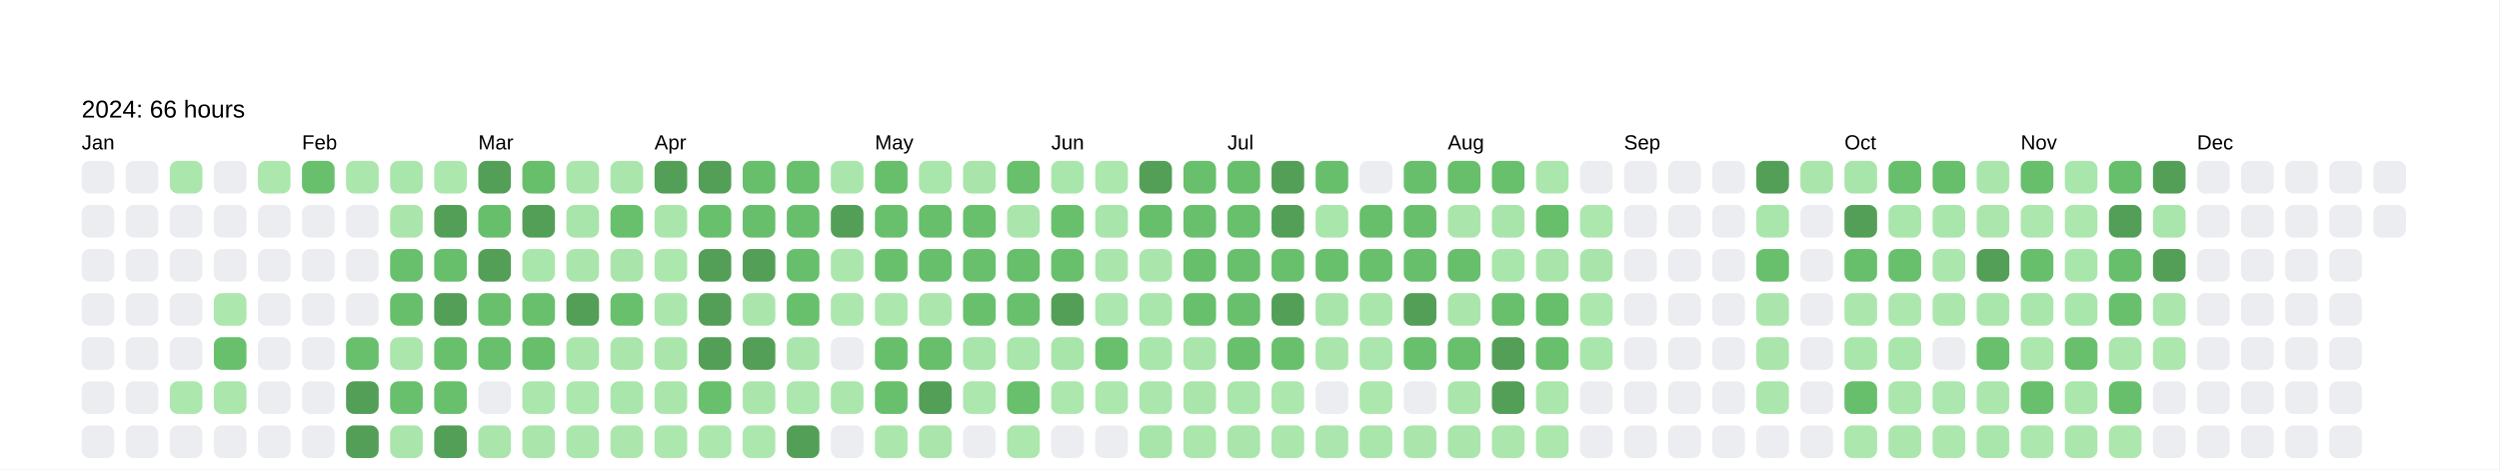
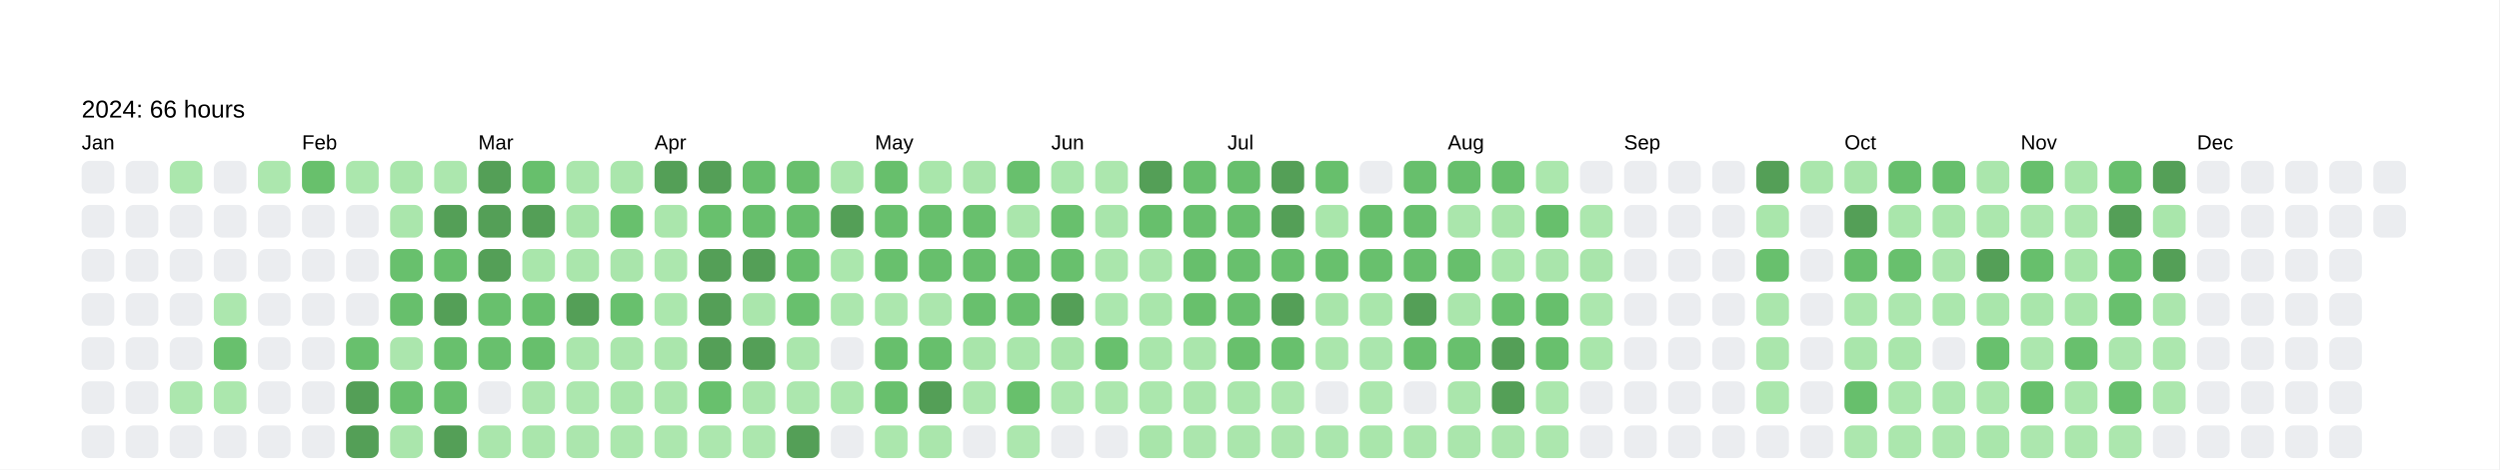
<svg xmlns="http://www.w3.org/2000/svg" baseProfile="full" height="57.5mm" version="1.1" viewBox="0,0,306.2,57.5" width="306.2mm">
  <defs />
  <rect fill="#FFFFFF" height="57.5" width="306.2" x="0" y="0" />
  <text fill="#000000" style="font-size:6px; font-family:Arial; font-weight:bold;" x="10" y="10" />
  <text fill="#000000" style="font-size:3px; font-family:Arial;" x="10" y="14.4">2024: 66 hours</text>
  <text fill="#000000" style="font-size:2.5px; font-family:Arial" x="10" y="18.3">Jan</text>
  <rect fill="#EBEDF0" height="4" rx="1" ry="1" width="4" x="10" y="19.7" />
  <rect fill="#EBEDF0" height="4" rx="1" ry="1" width="4" x="10" y="25.1" />
  <rect fill="#EBEDF0" height="4" rx="1" ry="1" width="4" x="10" y="30.5" />
  <rect fill="#EBEDF0" height="4" rx="1" ry="1" width="4" x="10" y="35.9" />
  <rect fill="#EBEDF0" height="4" rx="1" ry="1" width="4" x="10" y="41.3" />
  <rect fill="#EBEDF0" height="4" rx="1" ry="1" width="4" x="10" y="46.7" />
  <rect fill="#EBEDF0" height="4" rx="1" ry="1" width="4" x="10" y="52.1" />
  <rect fill="#EBEDF0" height="4" rx="1" ry="1" width="4" x="15.4" y="19.7" />
  <rect fill="#EBEDF0" height="4" rx="1" ry="1" width="4" x="15.4" y="25.1" />
  <rect fill="#EBEDF0" height="4" rx="1" ry="1" width="4" x="15.4" y="30.5" />
  <rect fill="#EBEDF0" height="4" rx="1" ry="1" width="4" x="15.4" y="35.9" />
  <rect fill="#EBEDF0" height="4" rx="1" ry="1" width="4" x="15.4" y="41.3" />
  <rect fill="#EBEDF0" height="4" rx="1" ry="1" width="4" x="15.4" y="46.7" />
  <rect fill="#EBEDF0" height="4" rx="1" ry="1" width="4" x="15.4" y="52.1" />
  <rect fill="#abe7ad" height="4" rx="1" ry="1" width="4" x="20.8" y="19.7" />
  <rect fill="#EBEDF0" height="4" rx="1" ry="1" width="4" x="20.8" y="25.1" />
  <rect fill="#EBEDF0" height="4" rx="1" ry="1" width="4" x="20.8" y="30.5" />
  <rect fill="#EBEDF0" height="4" rx="1" ry="1" width="4" x="20.8" y="35.9" />
  <rect fill="#EBEDF0" height="4" rx="1" ry="1" width="4" x="20.8" y="41.3" />
  <rect fill="#ace7ae" height="4" rx="1" ry="1" width="4" x="20.8" y="46.7" />
  <rect fill="#EBEDF0" height="4" rx="1" ry="1" width="4" x="20.8" y="52.1" />
  <rect fill="#EBEDF0" height="4" rx="1" ry="1" width="4" x="26.2" y="19.7" />
  <rect fill="#EBEDF0" height="4" rx="1" ry="1" width="4" x="26.2" y="25.1" />
  <rect fill="#EBEDF0" height="4" rx="1" ry="1" width="4" x="26.2" y="30.5" />
  <rect fill="#ace7ae" height="4" rx="1" ry="1" width="4" x="26.2" y="35.9" />
  <rect fill="#68c06d" height="4" rx="1" ry="1" width="4" x="26.2" y="41.3" />
  <rect fill="#abe7ad" height="4" rx="1" ry="1" width="4" x="26.2" y="46.7" />
  <rect fill="#EBEDF0" height="4" rx="1" ry="1" width="4" x="26.2" y="52.1" />
  <rect fill="#ace7ae" height="4" rx="1" ry="1" width="4" x="31.6" y="19.7" />
  <rect fill="#EBEDF0" height="4" rx="1" ry="1" width="4" x="31.6" y="25.1" />
  <rect fill="#EBEDF0" height="4" rx="1" ry="1" width="4" x="31.6" y="30.5" />
  <rect fill="#EBEDF0" height="4" rx="1" ry="1" width="4" x="31.6" y="35.9" />
  <rect fill="#EBEDF0" height="4" rx="1" ry="1" width="4" x="31.6" y="41.3" />
  <rect fill="#EBEDF0" height="4" rx="1" ry="1" width="4" x="31.6" y="46.7" />
  <rect fill="#EBEDF0" height="4" rx="1" ry="1" width="4" x="31.6" y="52.1" />
  <text fill="#000000" style="font-size:2.5px; font-family:Arial" x="37.0" y="18.3">Feb</text>
  <rect fill="#68c06c" height="4" rx="1" ry="1" width="4" x="37.0" y="19.7" />
  <rect fill="#EBEDF0" height="4" rx="1" ry="1" width="4" x="37.0" y="25.1" />
  <rect fill="#EBEDF0" height="4" rx="1" ry="1" width="4" x="37.0" y="30.5" />
  <rect fill="#EBEDF0" height="4" rx="1" ry="1" width="4" x="37.0" y="35.9" />
  <rect fill="#EBEDF0" height="4" rx="1" ry="1" width="4" x="37.0" y="41.3" />
  <rect fill="#EBEDF0" height="4" rx="1" ry="1" width="4" x="37.0" y="46.7" />
  <rect fill="#EBEDF0" height="4" rx="1" ry="1" width="4" x="37.0" y="52.1" />
  <rect fill="#abe7ad" height="4" rx="1" ry="1" width="4" x="42.4" y="19.7" />
  <rect fill="#EBEDF0" height="4" rx="1" ry="1" width="4" x="42.4" y="25.1" />
  <rect fill="#EBEDF0" height="4" rx="1" ry="1" width="4" x="42.4" y="30.5" />
  <rect fill="#EBEDF0" height="4" rx="1" ry="1" width="4" x="42.4" y="35.9" />
  <rect fill="#68c06d" height="4" rx="1" ry="1" width="4" x="42.4" y="41.3" />
  <rect fill="#549F57" height="4" rx="1" ry="1" width="4" x="42.4" y="46.7" />
  <rect fill="#549F57" height="4" rx="1" ry="1" width="4" x="42.4" y="52.1" />
  <rect fill="#a9e6ab" height="4" rx="1" ry="1" width="4" x="47.8" y="19.7" />
  <rect fill="#aae6ac" height="4" rx="1" ry="1" width="4" x="47.8" y="25.1" />
  <rect fill="#68c06d" height="4" rx="1" ry="1" width="4" x="47.8" y="30.5" />
  <rect fill="#67bf6c" height="4" rx="1" ry="1" width="4" x="47.8" y="35.9" />
  <rect fill="#abe6ad" height="4" rx="1" ry="1" width="4" x="47.8" y="41.3" />
  <rect fill="#68c06d" height="4" rx="1" ry="1" width="4" x="47.8" y="46.7" />
  <rect fill="#aae6ac" height="4" rx="1" ry="1" width="4" x="47.8" y="52.1" />
  <rect fill="#ace7ae" height="4" rx="1" ry="1" width="4" x="53.2" y="19.7" />
  <rect fill="#549F57" height="4" rx="1" ry="1" width="4" x="53.2" y="25.1" />
  <rect fill="#67bf6c" height="4" rx="1" ry="1" width="4" x="53.2" y="30.5" />
  <rect fill="#549F57" height="4" rx="1" ry="1" width="4" x="53.2" y="35.9" />
  <rect fill="#68c06d" height="4" rx="1" ry="1" width="4" x="53.2" y="41.3" />
  <rect fill="#68c06d" height="4" rx="1" ry="1" width="4" x="53.2" y="46.7" />
  <rect fill="#549F57" height="4" rx="1" ry="1" width="4" x="53.2" y="52.1" />
  <text fill="#000000" style="font-size:2.5px; font-family:Arial" x="58.6" y="18.3">Mar</text>
  <rect fill="#549F57" height="4" rx="1" ry="1" width="4" x="58.6" y="19.7" />
-   <rect fill="#67bf6c" height="4" rx="1" ry="1" width="4" x="58.6" y="25.1" />
+   <rect fill="#549F57" height="4" rx="1" ry="1" width="4" x="58.6" y="25.1" />
  <rect fill="#549F57" height="4" rx="1" ry="1" width="4" x="58.6" y="30.5" />
  <rect fill="#68c06d" height="4" rx="1" ry="1" width="4" x="58.6" y="35.9" />
  <rect fill="#68c06d" height="4" rx="1" ry="1" width="4" x="58.6" y="41.3" />
  <rect fill="#EBEDF0" height="4" rx="1" ry="1" width="4" x="58.6" y="46.7" />
  <rect fill="#aae6ac" height="4" rx="1" ry="1" width="4" x="58.6" y="52.1" />
  <rect fill="#67bf6c" height="4" rx="1" ry="1" width="4" x="64" y="19.7" />
  <rect fill="#549F57" height="4" rx="1" ry="1" width="4" x="64" y="25.1" />
  <rect fill="#a9e6ab" height="4" rx="1" ry="1" width="4" x="64" y="30.5" />
  <rect fill="#68c06d" height="4" rx="1" ry="1" width="4" x="64" y="35.9" />
  <rect fill="#67bf6c" height="4" rx="1" ry="1" width="4" x="64" y="41.3" />
  <rect fill="#abe6ad" height="4" rx="1" ry="1" width="4" x="64" y="46.7" />
  <rect fill="#aae6ac" height="4" rx="1" ry="1" width="4" x="64" y="52.1" />
  <rect fill="#aae6ac" height="4" rx="1" ry="1" width="4" x="69.4" y="19.7" />
  <rect fill="#a8e5aa" height="4" rx="1" ry="1" width="4" x="69.4" y="25.1" />
  <rect fill="#aae6ac" height="4" rx="1" ry="1" width="4" x="69.4" y="30.5" />
  <rect fill="#549F57" height="4" rx="1" ry="1" width="4" x="69.4" y="35.9" />
  <rect fill="#aae6ac" height="4" rx="1" ry="1" width="4" x="69.4" y="41.3" />
  <rect fill="#ace7ae" height="4" rx="1" ry="1" width="4" x="69.4" y="46.7" />
  <rect fill="#abe6ad" height="4" rx="1" ry="1" width="4" x="69.4" y="52.1" />
  <rect fill="#aae6ac" height="4" rx="1" ry="1" width="4" x="74.8" y="19.7" />
  <rect fill="#68c06d" height="4" rx="1" ry="1" width="4" x="74.8" y="25.1" />
  <rect fill="#a9e5ab" height="4" rx="1" ry="1" width="4" x="74.8" y="30.5" />
  <rect fill="#68c06d" height="4" rx="1" ry="1" width="4" x="74.8" y="35.9" />
  <rect fill="#aae6ac" height="4" rx="1" ry="1" width="4" x="74.8" y="41.3" />
  <rect fill="#a9e6ab" height="4" rx="1" ry="1" width="4" x="74.8" y="46.7" />
  <rect fill="#abe7ad" height="4" rx="1" ry="1" width="4" x="74.8" y="52.1" />
  <text fill="#000000" style="font-size:2.5px; font-family:Arial" x="80.2" y="18.3">Apr</text>
  <rect fill="#549F57" height="4" rx="1" ry="1" width="4" x="80.2" y="19.7" />
  <rect fill="#aae6ac" height="4" rx="1" ry="1" width="4" x="80.2" y="25.1" />
  <rect fill="#ace7ae" height="4" rx="1" ry="1" width="4" x="80.2" y="30.5" />
  <rect fill="#abe7ad" height="4" rx="1" ry="1" width="4" x="80.2" y="35.9" />
  <rect fill="#aae6ac" height="4" rx="1" ry="1" width="4" x="80.2" y="41.3" />
  <rect fill="#aae6ac" height="4" rx="1" ry="1" width="4" x="80.2" y="46.7" />
  <rect fill="#ace7ae" height="4" rx="1" ry="1" width="4" x="80.2" y="52.1" />
  <rect fill="#549F57" height="4" rx="1" ry="1" width="4" x="85.6" y="19.7" />
  <rect fill="#68c06d" height="4" rx="1" ry="1" width="4" x="85.6" y="25.1" />
  <rect fill="#549F57" height="4" rx="1" ry="1" width="4" x="85.6" y="30.5" />
  <rect fill="#549F57" height="4" rx="1" ry="1" width="4" x="85.6" y="35.9" />
  <rect fill="#549F57" height="4" rx="1" ry="1" width="4" x="85.6" y="41.3" />
  <rect fill="#68c06d" height="4" rx="1" ry="1" width="4" x="85.6" y="46.7" />
  <rect fill="#ace7ae" height="4" rx="1" ry="1" width="4" x="85.6" y="52.1" />
  <rect fill="#67bf6c" height="4" rx="1" ry="1" width="4" x="91" y="19.7" />
  <rect fill="#67bf6c" height="4" rx="1" ry="1" width="4" x="91" y="25.1" />
  <rect fill="#549F57" height="4" rx="1" ry="1" width="4" x="91" y="30.5" />
  <rect fill="#aae6ac" height="4" rx="1" ry="1" width="4" x="91" y="35.9" />
  <rect fill="#549F57" height="4" rx="1" ry="1" width="4" x="91" y="41.3" />
  <rect fill="#aae6ac" height="4" rx="1" ry="1" width="4" x="91" y="46.7" />
  <rect fill="#ace7ae" height="4" rx="1" ry="1" width="4" x="91" y="52.1" />
  <rect fill="#68bf6c" height="4" rx="1" ry="1" width="4" x="96.4" y="19.7" />
  <rect fill="#67bf6c" height="4" rx="1" ry="1" width="4" x="96.4" y="25.1" />
  <rect fill="#67bf6c" height="4" rx="1" ry="1" width="4" x="96.4" y="30.5" />
  <rect fill="#68c06d" height="4" rx="1" ry="1" width="4" x="96.4" y="35.9" />
  <rect fill="#aae6ac" height="4" rx="1" ry="1" width="4" x="96.4" y="41.3" />
  <rect fill="#ace7ae" height="4" rx="1" ry="1" width="4" x="96.4" y="46.7" />
  <rect fill="#549F57" height="4" rx="1" ry="1" width="4" x="96.4" y="52.1" />
  <rect fill="#aae6ac" height="4" rx="1" ry="1" width="4" x="101.8" y="19.7" />
  <rect fill="#549F57" height="4" rx="1" ry="1" width="4" x="101.8" y="25.1" />
  <rect fill="#abe7ad" height="4" rx="1" ry="1" width="4" x="101.8" y="30.5" />
  <rect fill="#ace7ae" height="4" rx="1" ry="1" width="4" x="101.8" y="35.9" />
  <rect fill="#EBEDF0" height="4" rx="1" ry="1" width="4" x="101.8" y="41.3" />
  <rect fill="#abe7ad" height="4" rx="1" ry="1" width="4" x="101.8" y="46.7" />
  <rect fill="#EBEDF0" height="4" rx="1" ry="1" width="4" x="101.8" y="52.1" />
  <text fill="#000000" style="font-size:2.5px; font-family:Arial" x="107.2" y="18.3">May</text>
  <rect fill="#67bf6c" height="4" rx="1" ry="1" width="4" x="107.2" y="19.7" />
  <rect fill="#68c06d" height="4" rx="1" ry="1" width="4" x="107.2" y="25.1" />
  <rect fill="#68c06d" height="4" rx="1" ry="1" width="4" x="107.2" y="30.5" />
  <rect fill="#ace7ae" height="4" rx="1" ry="1" width="4" x="107.2" y="35.9" />
  <rect fill="#67bf6c" height="4" rx="1" ry="1" width="4" x="107.2" y="41.3" />
  <rect fill="#68c06d" height="4" rx="1" ry="1" width="4" x="107.2" y="46.7" />
  <rect fill="#abe7ad" height="4" rx="1" ry="1" width="4" x="107.2" y="52.1" />
  <rect fill="#a9e6ab" height="4" rx="1" ry="1" width="4" x="112.6" y="19.7" />
  <rect fill="#67bf6c" height="4" rx="1" ry="1" width="4" x="112.6" y="25.1" />
  <rect fill="#67bf6c" height="4" rx="1" ry="1" width="4" x="112.6" y="30.5" />
  <rect fill="#abe6ad" height="4" rx="1" ry="1" width="4" x="112.6" y="35.9" />
  <rect fill="#67bf6c" height="4" rx="1" ry="1" width="4" x="112.6" y="41.3" />
  <rect fill="#549F57" height="4" rx="1" ry="1" width="4" x="112.6" y="46.7" />
  <rect fill="#aae6ac" height="4" rx="1" ry="1" width="4" x="112.6" y="52.1" />
  <rect fill="#a9e5ab" height="4" rx="1" ry="1" width="4" x="118" y="19.7" />
  <rect fill="#68c06d" height="4" rx="1" ry="1" width="4" x="118" y="25.1" />
  <rect fill="#68c06d" height="4" rx="1" ry="1" width="4" x="118" y="30.5" />
  <rect fill="#68c06d" height="4" rx="1" ry="1" width="4" x="118" y="35.9" />
  <rect fill="#a8e5aa" height="4" rx="1" ry="1" width="4" x="118" y="41.3" />
  <rect fill="#ace7ae" height="4" rx="1" ry="1" width="4" x="118" y="46.7" />
  <rect fill="#EBEDF0" height="4" rx="1" ry="1" width="4" x="118" y="52.1" />
  <rect fill="#68c06d" height="4" rx="1" ry="1" width="4" x="123.4" y="19.7" />
  <rect fill="#aae6ac" height="4" rx="1" ry="1" width="4" x="123.4" y="25.1" />
  <rect fill="#67bf6c" height="4" rx="1" ry="1" width="4" x="123.4" y="30.5" />
  <rect fill="#68c06d" height="4" rx="1" ry="1" width="4" x="123.4" y="35.9" />
  <rect fill="#a9e6ab" height="4" rx="1" ry="1" width="4" x="123.4" y="41.3" />
  <rect fill="#68c06c" height="4" rx="1" ry="1" width="4" x="123.4" y="46.7" />
  <rect fill="#ace7ae" height="4" rx="1" ry="1" width="4" x="123.4" y="52.1" />
  <text fill="#000000" style="font-size:2.5px; font-family:Arial" x="128.8" y="18.3">Jun</text>
  <rect fill="#a9e6ac" height="4" rx="1" ry="1" width="4" x="128.8" y="19.7" />
  <rect fill="#68c06d" height="4" rx="1" ry="1" width="4" x="128.8" y="25.1" />
  <rect fill="#68c06d" height="4" rx="1" ry="1" width="4" x="128.8" y="30.5" />
  <rect fill="#549F57" height="4" rx="1" ry="1" width="4" x="128.8" y="35.9" />
  <rect fill="#a8e5aa" height="4" rx="1" ry="1" width="4" x="128.8" y="41.3" />
  <rect fill="#ace7ae" height="4" rx="1" ry="1" width="4" x="128.8" y="46.7" />
  <rect fill="#EBEDF0" height="4" rx="1" ry="1" width="4" x="128.8" y="52.1" />
  <rect fill="#ace7ae" height="4" rx="1" ry="1" width="4" x="134.2" y="19.7" />
  <rect fill="#a8e5ab" height="4" rx="1" ry="1" width="4" x="134.2" y="25.1" />
  <rect fill="#aae6ac" height="4" rx="1" ry="1" width="4" x="134.2" y="30.5" />
  <rect fill="#abe7ae" height="4" rx="1" ry="1" width="4" x="134.2" y="35.9" />
  <rect fill="#68c06d" height="4" rx="1" ry="1" width="4" x="134.2" y="41.3" />
  <rect fill="#ace7ae" height="4" rx="1" ry="1" width="4" x="134.2" y="46.7" />
  <rect fill="#EBEDF0" height="4" rx="1" ry="1" width="4" x="134.2" y="52.1" />
  <rect fill="#549F57" height="4" rx="1" ry="1" width="4" x="139.6" y="19.7" />
  <rect fill="#67bf6c" height="4" rx="1" ry="1" width="4" x="139.6" y="25.1" />
  <rect fill="#aae6ac" height="4" rx="1" ry="1" width="4" x="139.6" y="30.5" />
  <rect fill="#a9e6ab" height="4" rx="1" ry="1" width="4" x="139.6" y="35.9" />
  <rect fill="#a9e6ab" height="4" rx="1" ry="1" width="4" x="139.6" y="41.3" />
  <rect fill="#abe7ad" height="4" rx="1" ry="1" width="4" x="139.6" y="46.7" />
  <rect fill="#a8e5aa" height="4" rx="1" ry="1" width="4" x="139.6" y="52.1" />
  <rect fill="#68c06d" height="4" rx="1" ry="1" width="4" x="145" y="19.7" />
  <rect fill="#68c06d" height="4" rx="1" ry="1" width="4" x="145" y="25.1" />
  <rect fill="#67bf6c" height="4" rx="1" ry="1" width="4" x="145" y="30.5" />
  <rect fill="#68c06c" height="4" rx="1" ry="1" width="4" x="145" y="35.9" />
  <rect fill="#aae6ac" height="4" rx="1" ry="1" width="4" x="145" y="41.3" />
  <rect fill="#aae6ac" height="4" rx="1" ry="1" width="4" x="145" y="46.7" />
  <rect fill="#abe6ad" height="4" rx="1" ry="1" width="4" x="145" y="52.1" />
  <text fill="#000000" style="font-size:2.5px; font-family:Arial" x="150.4" y="18.3">Jul</text>
  <rect fill="#67bf6c" height="4" rx="1" ry="1" width="4" x="150.4" y="19.7" />
  <rect fill="#68c06d" height="4" rx="1" ry="1" width="4" x="150.4" y="25.1" />
  <rect fill="#68c06d" height="4" rx="1" ry="1" width="4" x="150.4" y="30.5" />
  <rect fill="#68c06d" height="4" rx="1" ry="1" width="4" x="150.4" y="35.9" />
  <rect fill="#68c06c" height="4" rx="1" ry="1" width="4" x="150.4" y="41.3" />
  <rect fill="#a9e6ab" height="4" rx="1" ry="1" width="4" x="150.4" y="46.7" />
  <rect fill="#aae6ac" height="4" rx="1" ry="1" width="4" x="150.4" y="52.1" />
  <rect fill="#549F57" height="4" rx="1" ry="1" width="4" x="155.8" y="19.7" />
  <rect fill="#549F57" height="4" rx="1" ry="1" width="4" x="155.8" y="25.1" />
  <rect fill="#68c06d" height="4" rx="1" ry="1" width="4" x="155.8" y="30.5" />
  <rect fill="#549F57" height="4" rx="1" ry="1" width="4" x="155.8" y="35.9" />
  <rect fill="#68c06d" height="4" rx="1" ry="1" width="4" x="155.8" y="41.3" />
  <rect fill="#ace7ae" height="4" rx="1" ry="1" width="4" x="155.8" y="46.7" />
  <rect fill="#abe6ad" height="4" rx="1" ry="1" width="4" x="155.8" y="52.1" />
  <rect fill="#67bf6c" height="4" rx="1" ry="1" width="4" x="161.2" y="19.7" />
  <rect fill="#a9e6ab" height="4" rx="1" ry="1" width="4" x="161.2" y="25.1" />
  <rect fill="#68c06d" height="4" rx="1" ry="1" width="4" x="161.2" y="30.5" />
  <rect fill="#a8e5aa" height="4" rx="1" ry="1" width="4" x="161.2" y="35.9" />
  <rect fill="#aae6ac" height="4" rx="1" ry="1" width="4" x="161.2" y="41.3" />
  <rect fill="#EBEDF0" height="4" rx="1" ry="1" width="4" x="161.2" y="46.7" />
  <rect fill="#aae6ad" height="4" rx="1" ry="1" width="4" x="161.2" y="52.1" />
  <rect fill="#EBEDF0" height="4" rx="1" ry="1" width="4" x="166.6" y="19.7" />
  <rect fill="#67bf6c" height="4" rx="1" ry="1" width="4" x="166.6" y="25.1" />
  <rect fill="#68c06d" height="4" rx="1" ry="1" width="4" x="166.6" y="30.5" />
  <rect fill="#a9e6ab" height="4" rx="1" ry="1" width="4" x="166.6" y="35.9" />
  <rect fill="#aae6ad" height="4" rx="1" ry="1" width="4" x="166.6" y="41.3" />
  <rect fill="#ace7ae" height="4" rx="1" ry="1" width="4" x="166.6" y="46.7" />
  <rect fill="#a9e6ab" height="4" rx="1" ry="1" width="4" x="166.6" y="52.1" />
  <rect fill="#67bf6c" height="4" rx="1" ry="1" width="4" x="172" y="19.7" />
  <rect fill="#67bf6c" height="4" rx="1" ry="1" width="4" x="172" y="25.1" />
  <rect fill="#67bf6c" height="4" rx="1" ry="1" width="4" x="172" y="30.5" />
  <rect fill="#549F57" height="4" rx="1" ry="1" width="4" x="172" y="35.9" />
  <rect fill="#68c06d" height="4" rx="1" ry="1" width="4" x="172" y="41.3" />
  <rect fill="#EBEDF0" height="4" rx="1" ry="1" width="4" x="172" y="46.7" />
  <rect fill="#aae6ac" height="4" rx="1" ry="1" width="4" x="172" y="52.1" />
  <text fill="#000000" style="font-size:2.5px; font-family:Arial" x="177.4" y="18.3">Aug</text>
  <rect fill="#67bf6c" height="4" rx="1" ry="1" width="4" x="177.4" y="19.7" />
  <rect fill="#aae6ac" height="4" rx="1" ry="1" width="4" x="177.4" y="25.1" />
  <rect fill="#67bf6c" height="4" rx="1" ry="1" width="4" x="177.4" y="30.5" />
  <rect fill="#aae6ac" height="4" rx="1" ry="1" width="4" x="177.4" y="35.9" />
  <rect fill="#68c06d" height="4" rx="1" ry="1" width="4" x="177.4" y="41.3" />
  <rect fill="#aae6ac" height="4" rx="1" ry="1" width="4" x="177.4" y="46.7" />
  <rect fill="#aae6ac" height="4" rx="1" ry="1" width="4" x="177.4" y="52.1" />
  <rect fill="#68c06d" height="4" rx="1" ry="1" width="4" x="182.8" y="19.7" />
  <rect fill="#a8e5aa" height="4" rx="1" ry="1" width="4" x="182.8" y="25.1" />
  <rect fill="#a9e6ab" height="4" rx="1" ry="1" width="4" x="182.8" y="30.5" />
  <rect fill="#68c06d" height="4" rx="1" ry="1" width="4" x="182.8" y="35.9" />
  <rect fill="#549F57" height="4" rx="1" ry="1" width="4" x="182.8" y="41.3" />
  <rect fill="#549F57" height="4" rx="1" ry="1" width="4" x="182.8" y="46.7" />
  <rect fill="#abe6ad" height="4" rx="1" ry="1" width="4" x="182.8" y="52.1" />
  <rect fill="#abe7ad" height="4" rx="1" ry="1" width="4" x="188.2" y="19.7" />
  <rect fill="#67bf6c" height="4" rx="1" ry="1" width="4" x="188.2" y="25.1" />
  <rect fill="#a9e5ab" height="4" rx="1" ry="1" width="4" x="188.2" y="30.5" />
  <rect fill="#67bf6c" height="4" rx="1" ry="1" width="4" x="188.2" y="35.9" />
  <rect fill="#68c06d" height="4" rx="1" ry="1" width="4" x="188.2" y="41.3" />
  <rect fill="#abe7ad" height="4" rx="1" ry="1" width="4" x="188.2" y="46.7" />
  <rect fill="#ace7ae" height="4" rx="1" ry="1" width="4" x="188.2" y="52.1" />
  <rect fill="#EBEDF0" height="4" rx="1" ry="1" width="4" x="193.6" y="19.7" />
  <rect fill="#ace7ae" height="4" rx="1" ry="1" width="4" x="193.6" y="25.1" />
  <rect fill="#a9e5ab" height="4" rx="1" ry="1" width="4" x="193.6" y="30.5" />
  <rect fill="#ace7ae" height="4" rx="1" ry="1" width="4" x="193.6" y="35.9" />
  <rect fill="#a9e6ab" height="4" rx="1" ry="1" width="4" x="193.6" y="41.3" />
  <rect fill="#EBEDF0" height="4" rx="1" ry="1" width="4" x="193.6" y="46.7" />
  <rect fill="#EBEDF0" height="4" rx="1" ry="1" width="4" x="193.6" y="52.1" />
  <text fill="#000000" style="font-size:2.5px; font-family:Arial" x="199" y="18.3">Sep</text>
  <rect fill="#EBEDF0" height="4" rx="1" ry="1" width="4" x="199" y="19.7" />
  <rect fill="#EBEDF0" height="4" rx="1" ry="1" width="4" x="199" y="25.1" />
  <rect fill="#EBEDF0" height="4" rx="1" ry="1" width="4" x="199" y="30.5" />
  <rect fill="#EBEDF0" height="4" rx="1" ry="1" width="4" x="199" y="35.9" />
  <rect fill="#EBEDF0" height="4" rx="1" ry="1" width="4" x="199" y="41.3" />
  <rect fill="#EBEDF0" height="4" rx="1" ry="1" width="4" x="199" y="46.7" />
  <rect fill="#EBEDF0" height="4" rx="1" ry="1" width="4" x="199" y="52.1" />
  <rect fill="#EBEDF0" height="4" rx="1" ry="1" width="4" x="204.4" y="19.7" />
  <rect fill="#EBEDF0" height="4" rx="1" ry="1" width="4" x="204.4" y="25.1" />
  <rect fill="#EBEDF0" height="4" rx="1" ry="1" width="4" x="204.4" y="30.5" />
  <rect fill="#EBEDF0" height="4" rx="1" ry="1" width="4" x="204.4" y="35.9" />
  <rect fill="#EBEDF0" height="4" rx="1" ry="1" width="4" x="204.4" y="41.3" />
  <rect fill="#EBEDF0" height="4" rx="1" ry="1" width="4" x="204.4" y="46.7" />
  <rect fill="#EBEDF0" height="4" rx="1" ry="1" width="4" x="204.4" y="52.1" />
  <rect fill="#EBEDF0" height="4" rx="1" ry="1" width="4" x="209.8" y="19.7" />
  <rect fill="#EBEDF0" height="4" rx="1" ry="1" width="4" x="209.8" y="25.1" />
  <rect fill="#EBEDF0" height="4" rx="1" ry="1" width="4" x="209.8" y="30.5" />
  <rect fill="#EBEDF0" height="4" rx="1" ry="1" width="4" x="209.8" y="35.9" />
  <rect fill="#EBEDF0" height="4" rx="1" ry="1" width="4" x="209.8" y="41.3" />
  <rect fill="#EBEDF0" height="4" rx="1" ry="1" width="4" x="209.8" y="46.7" />
  <rect fill="#EBEDF0" height="4" rx="1" ry="1" width="4" x="209.8" y="52.1" />
  <rect fill="#549F57" height="4" rx="1" ry="1" width="4" x="215.2" y="19.7" />
  <rect fill="#a9e6ab" height="4" rx="1" ry="1" width="4" x="215.2" y="25.1" />
  <rect fill="#68c06d" height="4" rx="1" ry="1" width="4" x="215.2" y="30.5" />
  <rect fill="#aae6ac" height="4" rx="1" ry="1" width="4" x="215.2" y="35.9" />
  <rect fill="#aae6ac" height="4" rx="1" ry="1" width="4" x="215.2" y="41.3" />
  <rect fill="#abe7ad" height="4" rx="1" ry="1" width="4" x="215.2" y="46.7" />
  <rect fill="#EBEDF0" height="4" rx="1" ry="1" width="4" x="215.2" y="52.1" />
  <rect fill="#aae6ac" height="4" rx="1" ry="1" width="4" x="220.6" y="19.7" />
  <rect fill="#EBEDF0" height="4" rx="1" ry="1" width="4" x="220.6" y="25.1" />
  <rect fill="#EBEDF0" height="4" rx="1" ry="1" width="4" x="220.6" y="30.5" />
  <rect fill="#EBEDF0" height="4" rx="1" ry="1" width="4" x="220.6" y="35.9" />
  <rect fill="#EBEDF0" height="4" rx="1" ry="1" width="4" x="220.6" y="41.3" />
  <rect fill="#EBEDF0" height="4" rx="1" ry="1" width="4" x="220.6" y="46.7" />
  <rect fill="#EBEDF0" height="4" rx="1" ry="1" width="4" x="220.6" y="52.1" />
  <text fill="#000000" style="font-size:2.5px; font-family:Arial" x="226" y="18.3">Oct</text>
  <rect fill="#a8e5aa" height="4" rx="1" ry="1" width="4" x="226" y="19.7" />
  <rect fill="#549F57" height="4" rx="1" ry="1" width="4" x="226" y="25.1" />
  <rect fill="#67bf6c" height="4" rx="1" ry="1" width="4" x="226" y="30.5" />
  <rect fill="#abe7ad" height="4" rx="1" ry="1" width="4" x="226" y="35.9" />
  <rect fill="#a9e6ab" height="4" rx="1" ry="1" width="4" x="226" y="41.3" />
  <rect fill="#67bf6c" height="4" rx="1" ry="1" width="4" x="226" y="46.7" />
  <rect fill="#ace7ae" height="4" rx="1" ry="1" width="4" x="226" y="52.1" />
  <rect fill="#67bf6c" height="4" rx="1" ry="1" width="4" x="231.4" y="19.7" />
  <rect fill="#a9e6ab" height="4" rx="1" ry="1" width="4" x="231.4" y="25.1" />
  <rect fill="#68c06d" height="4" rx="1" ry="1" width="4" x="231.4" y="30.5" />
  <rect fill="#ace7ae" height="4" rx="1" ry="1" width="4" x="231.4" y="35.9" />
  <rect fill="#a9e6ab" height="4" rx="1" ry="1" width="4" x="231.4" y="41.3" />
  <rect fill="#abe7ad" height="4" rx="1" ry="1" width="4" x="231.4" y="46.7" />
  <rect fill="#abe7ad" height="4" rx="1" ry="1" width="4" x="231.4" y="52.1" />
  <rect fill="#67bf6c" height="4" rx="1" ry="1" width="4" x="236.8" y="19.7" />
  <rect fill="#a9e6ab" height="4" rx="1" ry="1" width="4" x="236.8" y="25.1" />
  <rect fill="#abe6ad" height="4" rx="1" ry="1" width="4" x="236.8" y="30.5" />
  <rect fill="#abe7ad" height="4" rx="1" ry="1" width="4" x="236.8" y="35.9" />
  <rect fill="#EBEDF0" height="4" rx="1" ry="1" width="4" x="236.8" y="41.3" />
  <rect fill="#abe7ae" height="4" rx="1" ry="1" width="4" x="236.8" y="46.7" />
  <rect fill="#ace7ae" height="4" rx="1" ry="1" width="4" x="236.8" y="52.1" />
  <rect fill="#aae6ac" height="4" rx="1" ry="1" width="4" x="242.2" y="19.7" />
  <rect fill="#abe7ad" height="4" rx="1" ry="1" width="4" x="242.2" y="25.1" />
  <rect fill="#549F57" height="4" rx="1" ry="1" width="4" x="242.2" y="30.5" />
  <rect fill="#a9e6ab" height="4" rx="1" ry="1" width="4" x="242.2" y="35.9" />
  <rect fill="#68c06d" height="4" rx="1" ry="1" width="4" x="242.2" y="41.3" />
  <rect fill="#abe7ad" height="4" rx="1" ry="1" width="4" x="242.2" y="46.7" />
  <rect fill="#a9e6ab" height="4" rx="1" ry="1" width="4" x="242.2" y="52.1" />
  <text fill="#000000" style="font-size:2.5px; font-family:Arial" x="247.6" y="18.3">Nov</text>
  <rect fill="#67bf6c" height="4" rx="1" ry="1" width="4" x="247.6" y="19.7" />
  <rect fill="#ace7ae" height="4" rx="1" ry="1" width="4" x="247.6" y="25.1" />
  <rect fill="#67bf6c" height="4" rx="1" ry="1" width="4" x="247.6" y="30.5" />
  <rect fill="#a9e6ab" height="4" rx="1" ry="1" width="4" x="247.6" y="35.9" />
  <rect fill="#ace7ae" height="4" rx="1" ry="1" width="4" x="247.6" y="41.3" />
  <rect fill="#68c06c" height="4" rx="1" ry="1" width="4" x="247.6" y="46.7" />
  <rect fill="#ace7ae" height="4" rx="1" ry="1" width="4" x="247.6" y="52.1" />
  <rect fill="#a9e6ab" height="4" rx="1" ry="1" width="4" x="253" y="19.7" />
  <rect fill="#ace7ae" height="4" rx="1" ry="1" width="4" x="253" y="25.1" />
  <rect fill="#a9e6ab" height="4" rx="1" ry="1" width="4" x="253" y="30.5" />
  <rect fill="#a9e6ab" height="4" rx="1" ry="1" width="4" x="253" y="35.9" />
  <rect fill="#68c06d" height="4" rx="1" ry="1" width="4" x="253" y="41.3" />
  <rect fill="#abe7ad" height="4" rx="1" ry="1" width="4" x="253" y="46.7" />
  <rect fill="#abe7ad" height="4" rx="1" ry="1" width="4" x="253" y="52.1" />
  <rect fill="#67bf6c" height="4" rx="1" ry="1" width="4" x="258.4" y="19.7" />
  <rect fill="#549F57" height="4" rx="1" ry="1" width="4" x="258.4" y="25.1" />
  <rect fill="#67bf6c" height="4" rx="1" ry="1" width="4" x="258.4" y="30.5" />
  <rect fill="#68c06d" height="4" rx="1" ry="1" width="4" x="258.4" y="35.9" />
  <rect fill="#abe6ad" height="4" rx="1" ry="1" width="4" x="258.4" y="41.3" />
  <rect fill="#67bf6c" height="4" rx="1" ry="1" width="4" x="258.4" y="46.7" />
  <rect fill="#ace7ae" height="4" rx="1" ry="1" width="4" x="258.4" y="52.1" />
  <rect fill="#549F57" height="4" rx="1" ry="1" width="4" x="263.8" y="19.7" />
  <rect fill="#a9e6ab" height="4" rx="1" ry="1" width="4" x="263.8" y="25.1" />
  <rect fill="#549F57" height="4" rx="1" ry="1" width="4" x="263.8" y="30.5" />
  <rect fill="#abe6ad" height="4" rx="1" ry="1" width="4" x="263.8" y="35.9" />
  <rect fill="#ace7ae" height="4" rx="1" ry="1" width="4" x="263.8" y="41.3" />
-   <rect fill="#EBEDF0" height="4" rx="1" ry="1" width="4" x="263.8" y="46.7" />
+   <rect fill="#ace7ae" height="4" rx="1" ry="1" width="4" x="263.8" y="46.7" />
  <rect fill="#EBEDF0" height="4" rx="1" ry="1" width="4" x="263.8" y="52.1" />
  <text fill="#000000" style="font-size:2.5px; font-family:Arial" x="269.2" y="18.3">Dec</text>
  <rect fill="#EBEDF0" height="4" rx="1" ry="1" width="4" x="269.2" y="19.7" />
  <rect fill="#EBEDF0" height="4" rx="1" ry="1" width="4" x="269.2" y="25.1" />
  <rect fill="#EBEDF0" height="4" rx="1" ry="1" width="4" x="269.2" y="30.5" />
  <rect fill="#EBEDF0" height="4" rx="1" ry="1" width="4" x="269.2" y="35.9" />
  <rect fill="#EBEDF0" height="4" rx="1" ry="1" width="4" x="269.2" y="41.3" />
  <rect fill="#EBEDF0" height="4" rx="1" ry="1" width="4" x="269.2" y="46.7" />
  <rect fill="#EBEDF0" height="4" rx="1" ry="1" width="4" x="269.2" y="52.1" />
  <rect fill="#EBEDF0" height="4" rx="1" ry="1" width="4" x="274.6" y="19.7" />
  <rect fill="#EBEDF0" height="4" rx="1" ry="1" width="4" x="274.6" y="25.1" />
  <rect fill="#EBEDF0" height="4" rx="1" ry="1" width="4" x="274.6" y="30.5" />
  <rect fill="#EBEDF0" height="4" rx="1" ry="1" width="4" x="274.6" y="35.9" />
  <rect fill="#EBEDF0" height="4" rx="1" ry="1" width="4" x="274.6" y="41.3" />
  <rect fill="#EBEDF0" height="4" rx="1" ry="1" width="4" x="274.6" y="46.7" />
  <rect fill="#EBEDF0" height="4" rx="1" ry="1" width="4" x="274.6" y="52.1" />
  <rect fill="#EBEDF0" height="4" rx="1" ry="1" width="4" x="280" y="19.7" />
  <rect fill="#EBEDF0" height="4" rx="1" ry="1" width="4" x="280" y="25.1" />
  <rect fill="#EBEDF0" height="4" rx="1" ry="1" width="4" x="280" y="30.5" />
  <rect fill="#EBEDF0" height="4" rx="1" ry="1" width="4" x="280" y="35.9" />
  <rect fill="#EBEDF0" height="4" rx="1" ry="1" width="4" x="280" y="41.3" />
  <rect fill="#EBEDF0" height="4" rx="1" ry="1" width="4" x="280" y="46.7" />
  <rect fill="#EBEDF0" height="4" rx="1" ry="1" width="4" x="280" y="52.1" />
  <rect fill="#EBEDF0" height="4" rx="1" ry="1" width="4" x="285.4" y="19.7" />
  <rect fill="#EBEDF0" height="4" rx="1" ry="1" width="4" x="285.4" y="25.1" />
  <rect fill="#EBEDF0" height="4" rx="1" ry="1" width="4" x="285.4" y="30.5" />
  <rect fill="#EBEDF0" height="4" rx="1" ry="1" width="4" x="285.4" y="35.9" />
  <rect fill="#EBEDF0" height="4" rx="1" ry="1" width="4" x="285.4" y="41.3" />
  <rect fill="#EBEDF0" height="4" rx="1" ry="1" width="4" x="285.4" y="46.7" />
  <rect fill="#EBEDF0" height="4" rx="1" ry="1" width="4" x="285.4" y="52.1" />
  <rect fill="#EBEDF0" height="4" rx="1" ry="1" width="4" x="290.8" y="19.7" />
  <rect fill="#EBEDF0" height="4" rx="1" ry="1" width="4" x="290.8" y="25.1" />
</svg>
